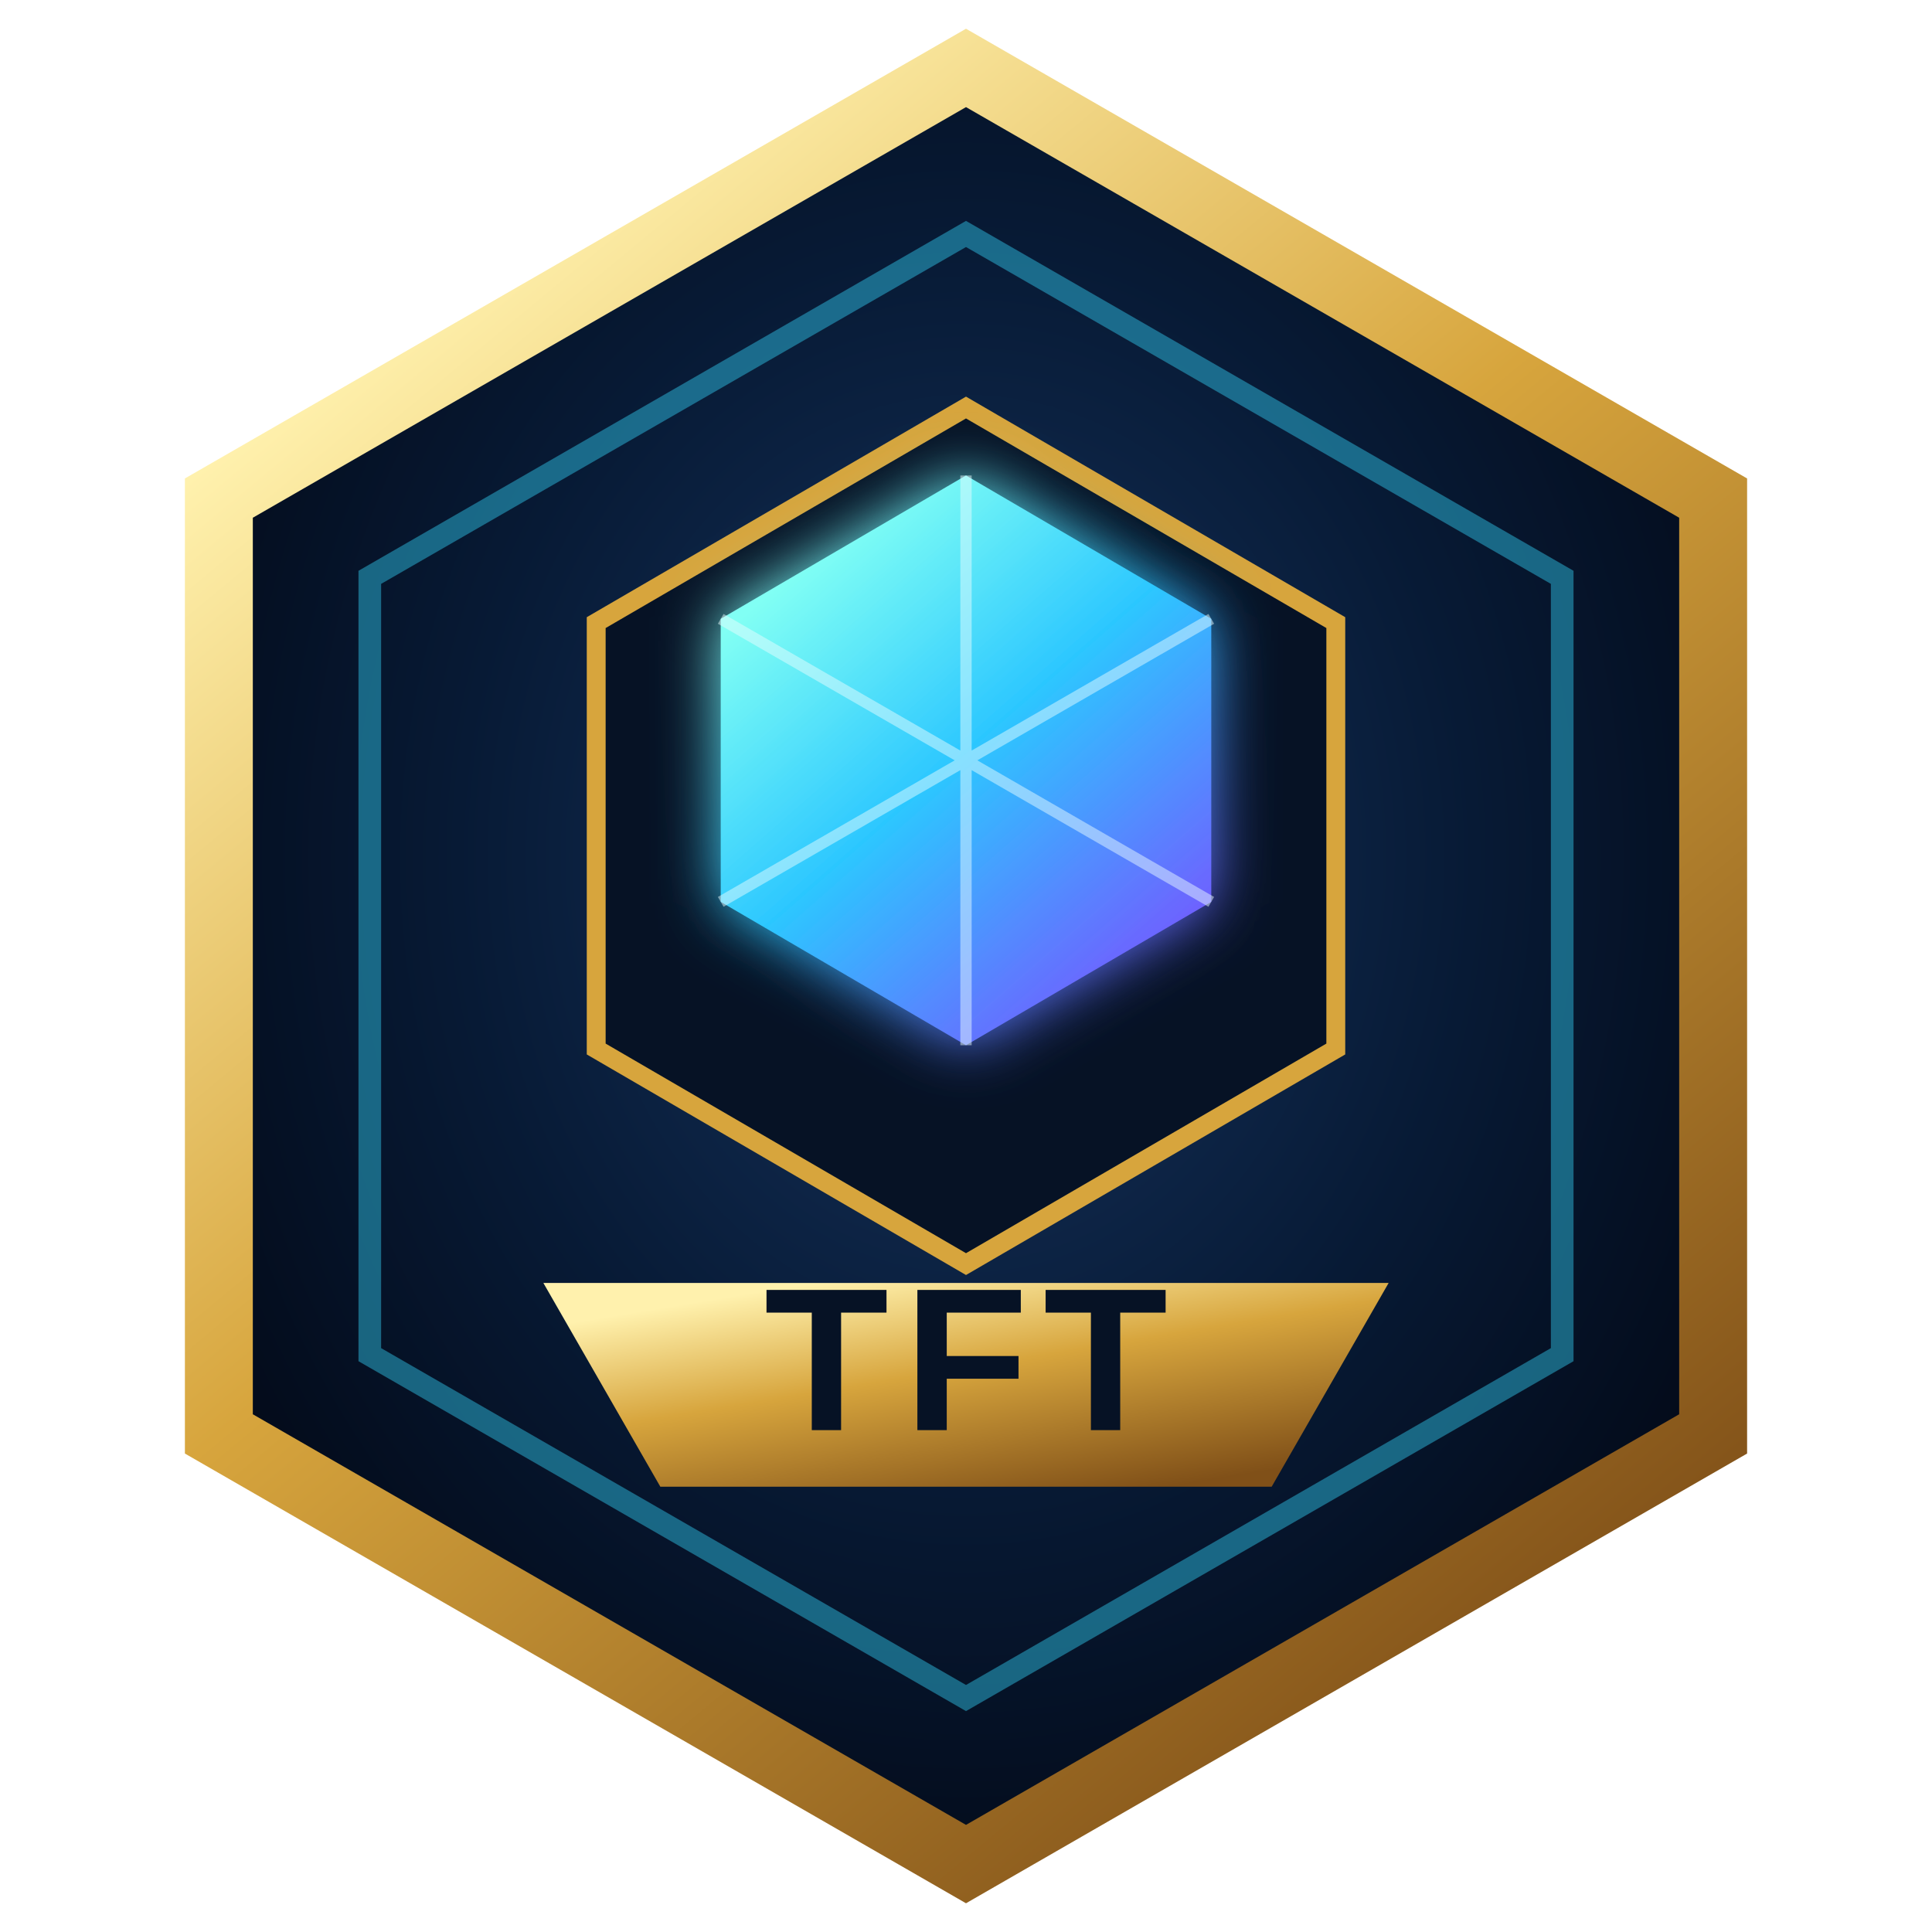
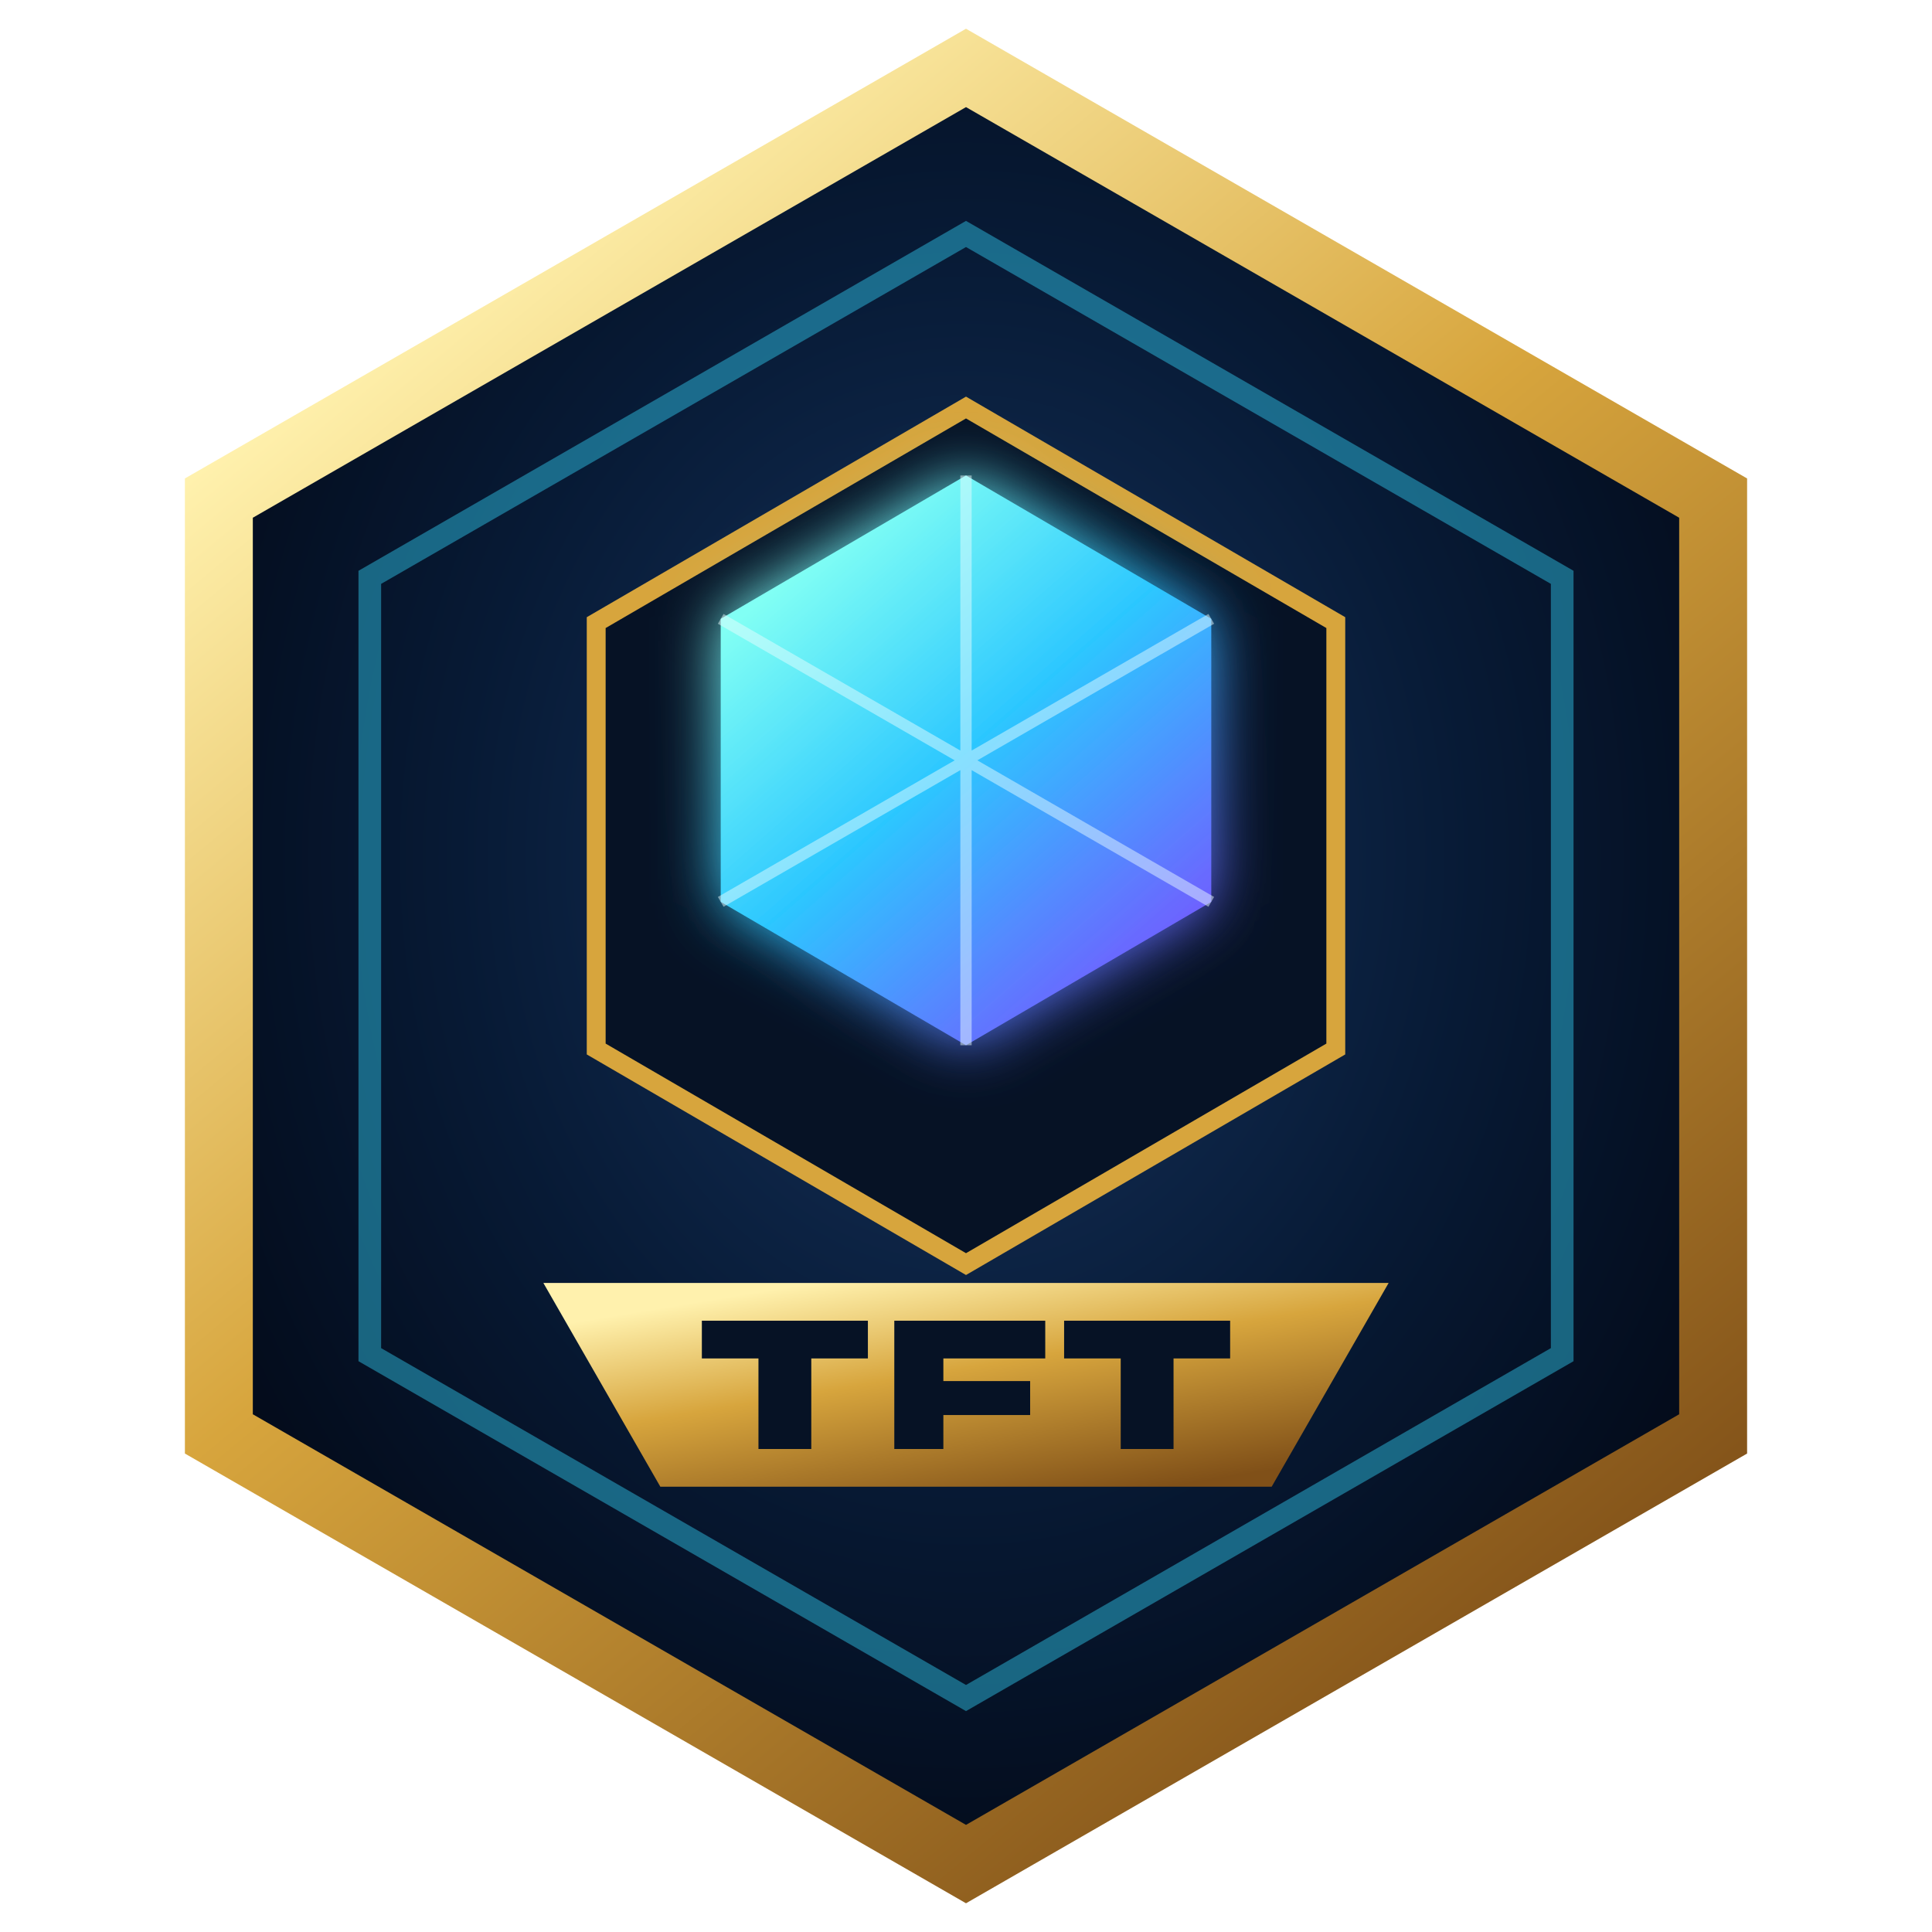
<svg xmlns="http://www.w3.org/2000/svg" viewBox="0 0 512 512" role="img" aria-labelledby="title desc">
  <defs>
    <radialGradient id="bg" cx="50%" cy="44%" r="62%">
      <stop offset="0" stop-color="#17345f" />
      <stop offset="0.55" stop-color="#071a35" />
      <stop offset="1" stop-color="#030815" />
    </radialGradient>
    <linearGradient id="gold" x1="20%" y1="8%" x2="80%" y2="96%">
      <stop offset="0" stop-color="#fff1ad" />
      <stop offset="0.42" stop-color="#d7a53d" />
      <stop offset="1" stop-color="#805018" />
    </linearGradient>
    <linearGradient id="crystal" x1="24%" y1="10%" x2="86%" y2="92%">
      <stop offset="0" stop-color="#81fff4" />
      <stop offset="0.45" stop-color="#2cc7ff" />
      <stop offset="1" stop-color="#7557ff" />
    </linearGradient>
    <filter id="glow" x="-40%" y="-40%" width="180%" height="180%">
      <feGaussianBlur stdDeviation="8" result="blur" />
      <feMerge>
        <feMergeNode in="blur" />
        <feMergeNode in="SourceGraphic" />
      </feMerge>
    </filter>
  </defs>
  <path d="M256 18 454 132v248L256 494 58 380V132Z" fill="url(#bg)" stroke="url(#gold)" stroke-width="18" />
  <path d="M256 62 414 153v206L256 450 98 359V153Z" fill="none" stroke="#36d8ff" stroke-opacity=".42" stroke-width="6" />
  <path d="M256 108 354 165v113l-98 57-98-57V165Z" fill="#061225" stroke="#d7a53d" stroke-width="5" />
  <path d="M256 126 321 164v75l-65 38-65-38v-75Z" fill="url(#crystal)" filter="url(#glow)" />
  <path d="M256 126v151M191 164l130 75M321 164l-130 75" stroke="#e9fdff" stroke-opacity=".48" stroke-width="3" />
  <path d="M144 340h224l-31 54H175Z" fill="url(#gold)" />
-   <text x="256" y="379" text-anchor="middle" font-family="Arial, Helvetica, sans-serif" font-size="54" font-weight="900" fill="#061225" letter-spacing="4">TFT</text>
+   <g fill="#061225">
+     <path d="M186 350h44v10h-15v24h-14v-24h-15Z" />
+     <path d="M237 350h40v10h-27v6h23v9h-23v9h-13Z" />
+     <path d="M282 350h44v10h-15v24h-14v-24h-15Z" />
+   </g>
</svg>
